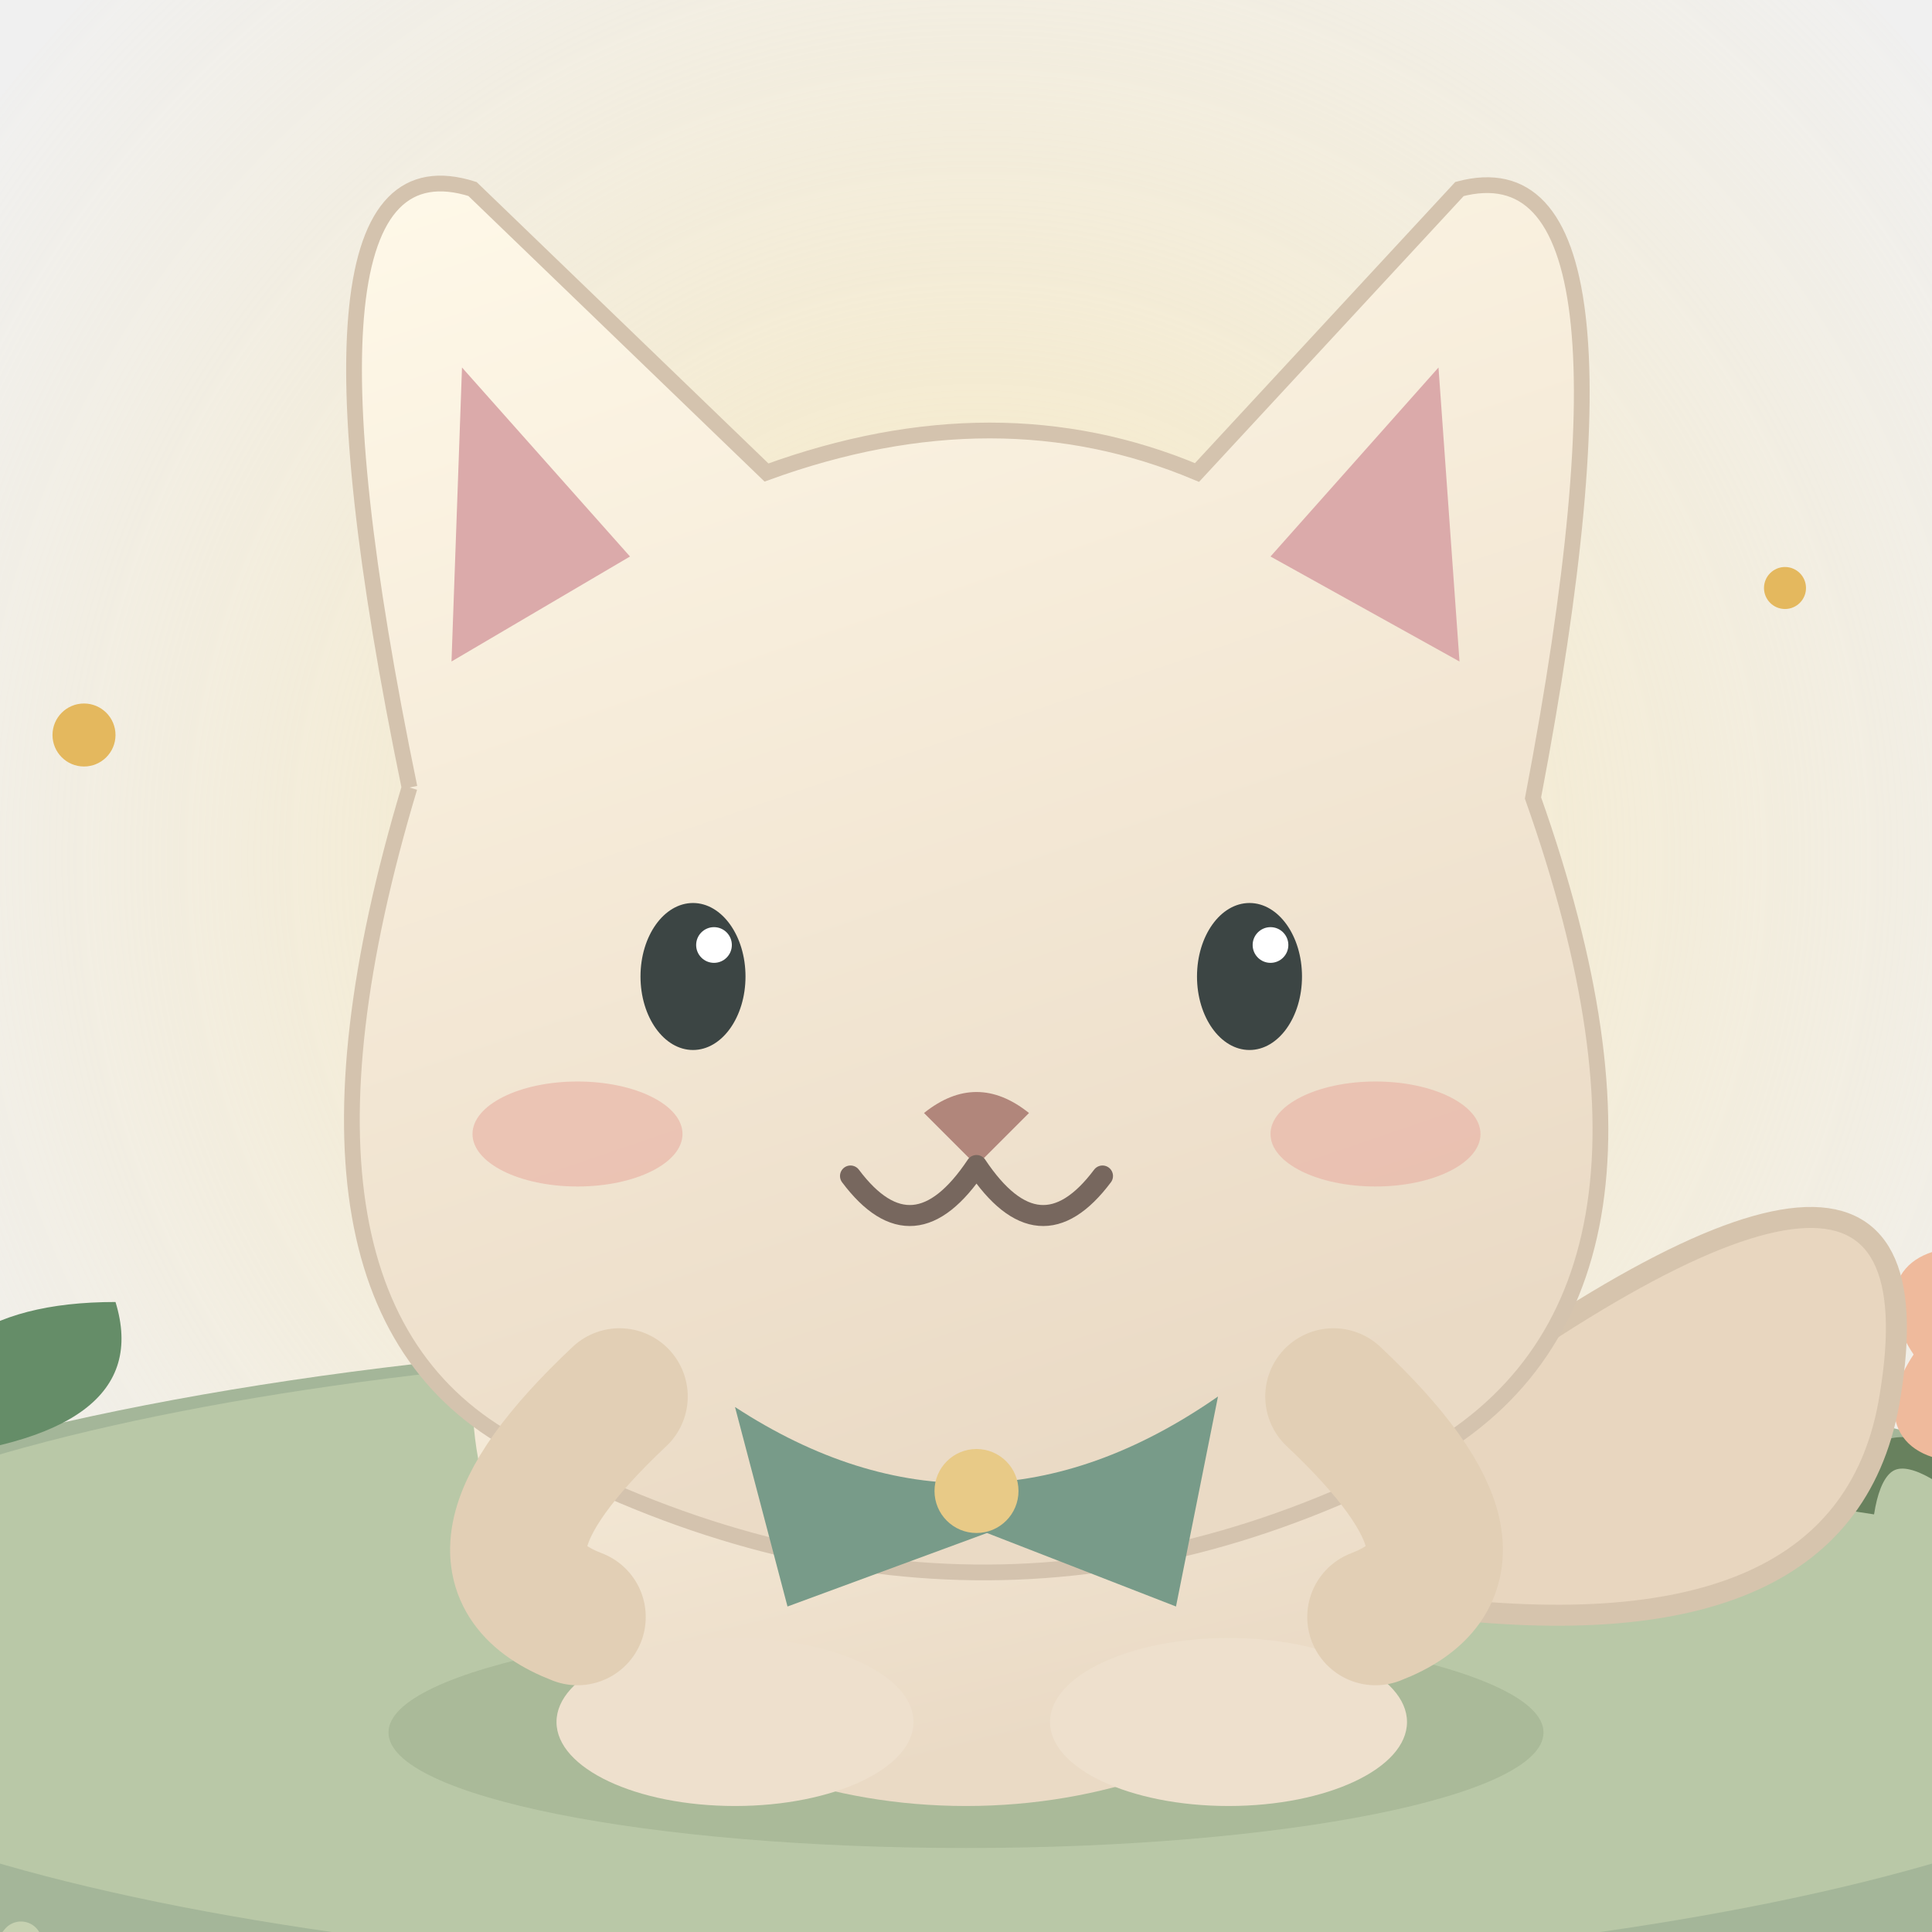
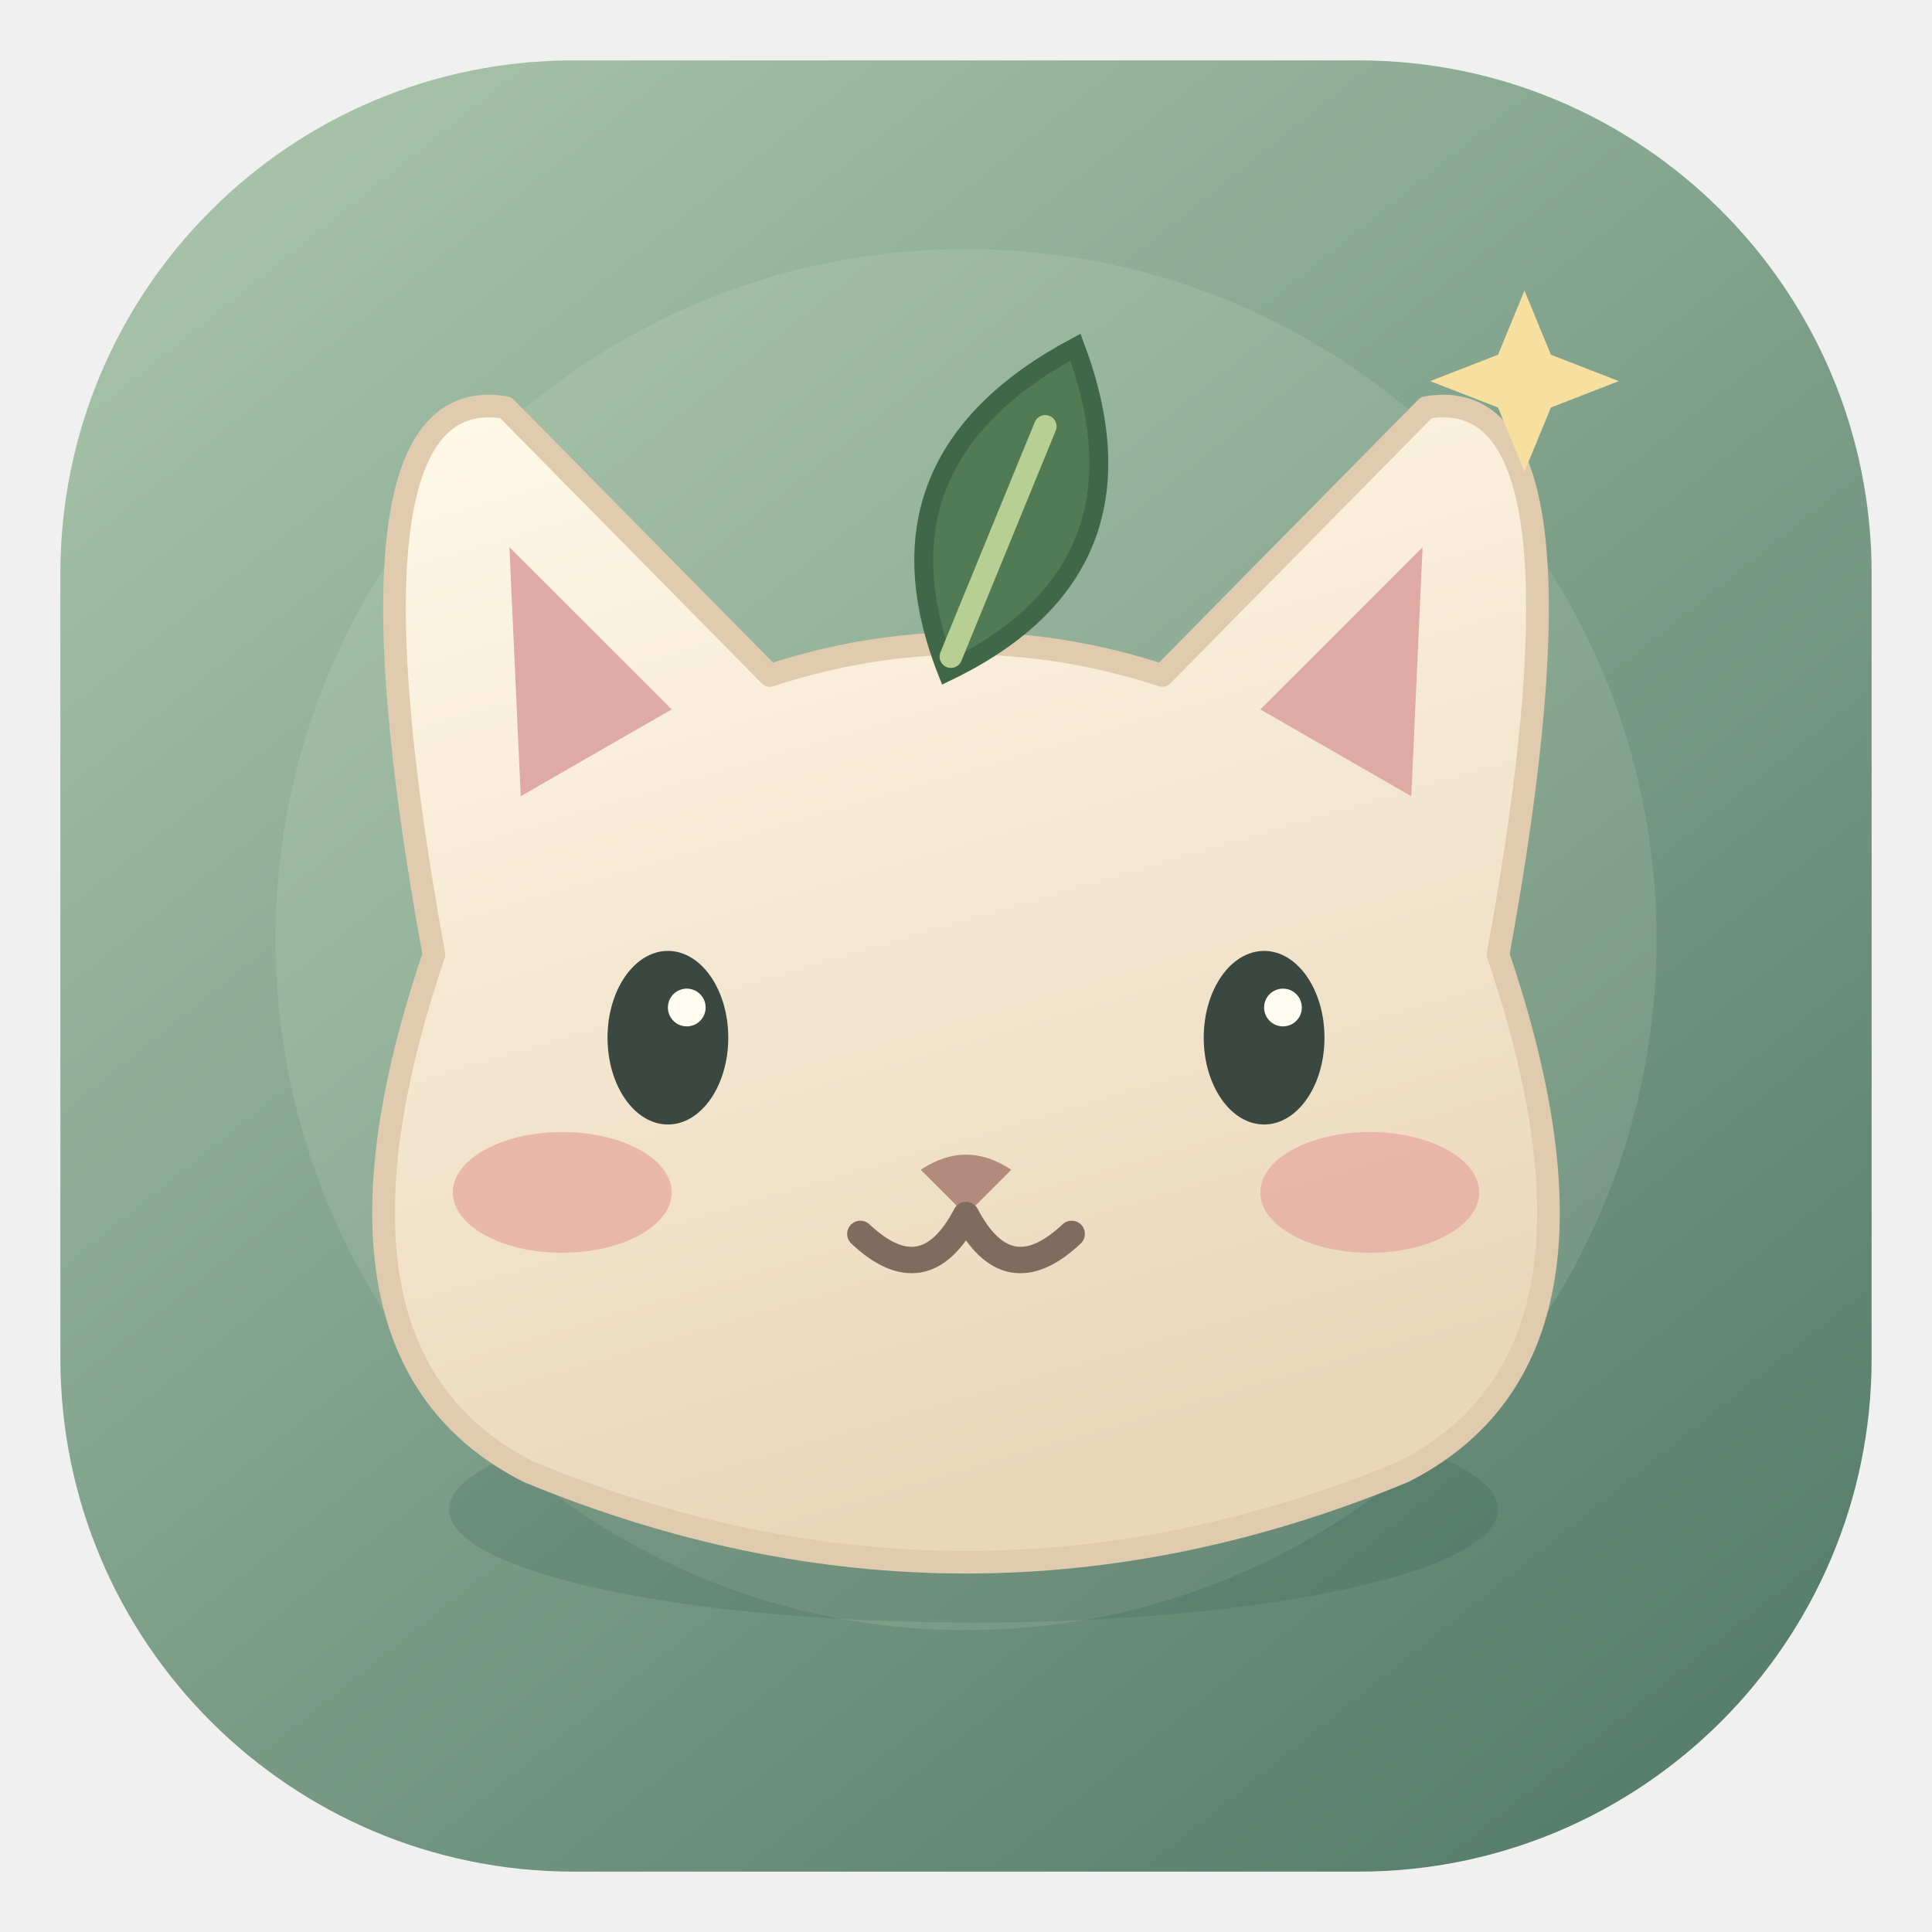
- <svg xmlns="http://www.w3.org/2000/svg" width="256" height="256" viewBox="118 40 184 184" role="img" aria-label="Yüzen bir bahçede kulaklı, krem rengi Mochi karakteri">
+ <svg xmlns="http://www.w3.org/2000/svg" width="512" height="512" viewBox="0 0 512 512" role="img" aria-label="Pofinyo: yaprak taçlı, krem rengi küçük dil arkadaşı">
  <defs>
-     <linearGradient id="land" x2="0" y2="1">
-       <stop stop-color="#819f80" />
-       <stop offset="1" stop-color="#455c5a" />
+     <linearGradient id="bg" x2=".8" y2="1">
+       <stop stop-color="#adc9ae" />
+       <stop offset="1" stop-color="#587e6d" />
    </linearGradient>
    <linearGradient id="fur" x2=".3" y2="1">
      <stop stop-color="#fff9e9" />
-       <stop offset="1" stop-color="#eadac5" />
+       <stop offset="1" stop-color="#ead7ba" />
    </linearGradient>
-     <radialGradient id="glow">
-       <stop stop-color="#f9e7b5" stop-opacity=".8" />
-       <stop offset="1" stop-color="#f9e7b5" stop-opacity="0" />
-     </radialGradient>
  </defs>
-   <ellipse cx="210" cy="253" rx="118" ry="13" fill="#233f38" opacity=".08" />
-   <circle cx="211" cy="122" r="118" fill="url(#glow)" />
-   <g class="floating-land">
-     <path d="M75 206 Q210 154 345 206 L310 239 Q210 280 110 239Z" fill="url(#land)" />
-     <ellipse cx="210" cy="204" rx="135" ry="37" fill="#a4b699" />
-     <ellipse cx="210" cy="198" rx="121" ry="30" fill="#b9c8a7" />
-     <path d="M101 219q8 20 19 6m188-5q-8 27-18 16" fill="none" stroke="#c6d1b1" stroke-width="4" stroke-linecap="round" />
-     <g class="sprout" transform="translate(109 175)">
-       <path d="M0 23V0" stroke="#597958" stroke-width="3" />
-       <path d="M0 10Q-27 9-22-6Q-2-7 0 10M0 4Q24 2 20-11Q1-11 0 4" fill="#658d68" />
-     </g>
-     <g class="flower" transform="translate(312 169)">
-       <path d="M0 30V0m0 19q-15-17-17-4" stroke="#68815e" stroke-width="3" fill="none" />
-       <g fill="#efba9c">
-         <ellipse rx="8" ry="15" />
-         <ellipse rx="8" ry="15" transform="rotate(60)" />
-         <ellipse rx="8" ry="15" transform="rotate(120)" />
-       </g>
-       <circle r="5" fill="#fff0b8" />
-     </g>
-     <g id="garden-growth" />
-     <ellipse cx="210" cy="205" rx="55" ry="11" fill="#6c8060" opacity=".2" />
-     <g id="mochi" tabindex="0" role="button" aria-label="Mochi’yi sev">
-       <g class="tail">
-         <path d="M251 177q53-40 47-4q-4 25-44 20" fill="#e8d6bf" stroke="#d6c4ad" stroke-width="2" />
-       </g>
-       <g class="body">
-         <ellipse cx="210" cy="173" rx="47" ry="39" fill="url(#fur)" />
-         <ellipse cx="188" cy="204" rx="17" ry="8" fill="#eee0cd" />
-         <ellipse cx="235" cy="204" rx="17" ry="8" fill="#eee0cd" />
-         <g class="head">
-           <path d="M157 115Q144 52 163 58L191 85Q213 77 232 85L257 58Q276 53 264 116Q281 164 253 179Q211 201 168 178Q142 165 157 115" fill="url(#fur)" stroke="#d4c3ae" stroke-width="1.5" />
-           <path d="M162 75l16 18-17 10m94-28-16 18 18 10" fill="#dbaaaa" />
-           <g class="face">
-             <g class="eyes">
-               <ellipse cx="184" cy="133" rx="5" ry="7" fill="#3c4544" />
-               <ellipse cx="237" cy="133" rx="5" ry="7" fill="#3c4544" />
-               <circle cx="186" cy="130" r="1.7" fill="white" />
-               <circle cx="239" cy="130" r="1.7" fill="white" />
-             </g>
-             <ellipse cx="173" cy="148" rx="10" ry="5" fill="#e8b2a5" opacity=".65" />
-             <ellipse cx="249" cy="148" rx="10" ry="5" fill="#e8b2a5" opacity=".65" />
-             <path d="M206 146q5-4 10 0l-5 5z" fill="#b1867b" />
-             <path d="M211 151q-6 9-12 1m12-1q6 9 12 1" fill="none" stroke="#77675e" stroke-width="2" stroke-linecap="round" />
-           </g>
-         </g>
-         <path d="M177 173q-17 16-4 21m72-21q17 16 4 21" fill="none" stroke="#e2cfb5" stroke-width="13" stroke-linecap="round" />
-         <path d="M188 174q23 15 46-1l-4 20-18-7-19 7z" fill="#789b89" />
-         <circle cx="211" cy="182" r="4" fill="#e8ca87" />
-       </g>
-     </g>
-     <g class="firefly">
-       <circle cx="126" cy="110" r="3" fill="#e4b85e" />
-       <circle cx="288" cy="96" r="2" fill="#e4b85e" />
-     </g>
-   </g>
+   <rect x="16" y="16" width="480" height="480" rx="136" fill="url(#bg)" />
+   <circle cx="256" cy="249" r="183" fill="#eff5d9" opacity=".12" />
+   <ellipse cx="258" cy="400" rx="139" ry="30" fill="#345b4b" opacity=".2" />
+   <path d="M115 253Q87 100 134 108L204 179Q256 162 308 179L378 108Q425 100 397 253Q433 359 372 390Q256 438 140 390Q79 359 115 253Z" fill="url(#fur)" stroke="#e1cbae" stroke-width="6" stroke-linejoin="round" />
+   <path d="M135 145L178 188L138 211Z M377 145L334 188L374 211Z" fill="#dfaaa3" />
+   <path d="M251 178Q229 122 285 92Q307 151 251 178Z" fill="#517b54" stroke="#416749" stroke-width="5" />
+   <path d="M252 174L277 113" stroke="#b7cf93" stroke-width="6" stroke-linecap="round" />
+   <ellipse cx="177" cy="275" rx="16" ry="23" fill="#3b4841" />
+   <ellipse cx="335" cy="275" rx="16" ry="23" fill="#3b4841" />
+   <circle cx="182" cy="267" r="5" fill="#fffdf1" />
+   <circle cx="340" cy="267" r="5" fill="#fffdf1" />
+   <ellipse cx="149" cy="316" rx="29" ry="16" fill="#e7aaa0" opacity=".75" />
+   <ellipse cx="363" cy="316" rx="29" ry="16" fill="#e7aaa0" opacity=".75" />
+   <path d="M244 310Q256 302 268 310L256 322Z" fill="#b38b7c" />
+   <path d="M256 322Q245 343 228 327M256 322Q267 343 284 327" fill="none" stroke="#806b5e" stroke-width="7" stroke-linecap="round" />
+   <path d="M404 77L411 94L429 101L411 108L404 125L397 108L379 101L397 94Z" fill="#f6df9f" />
</svg>
